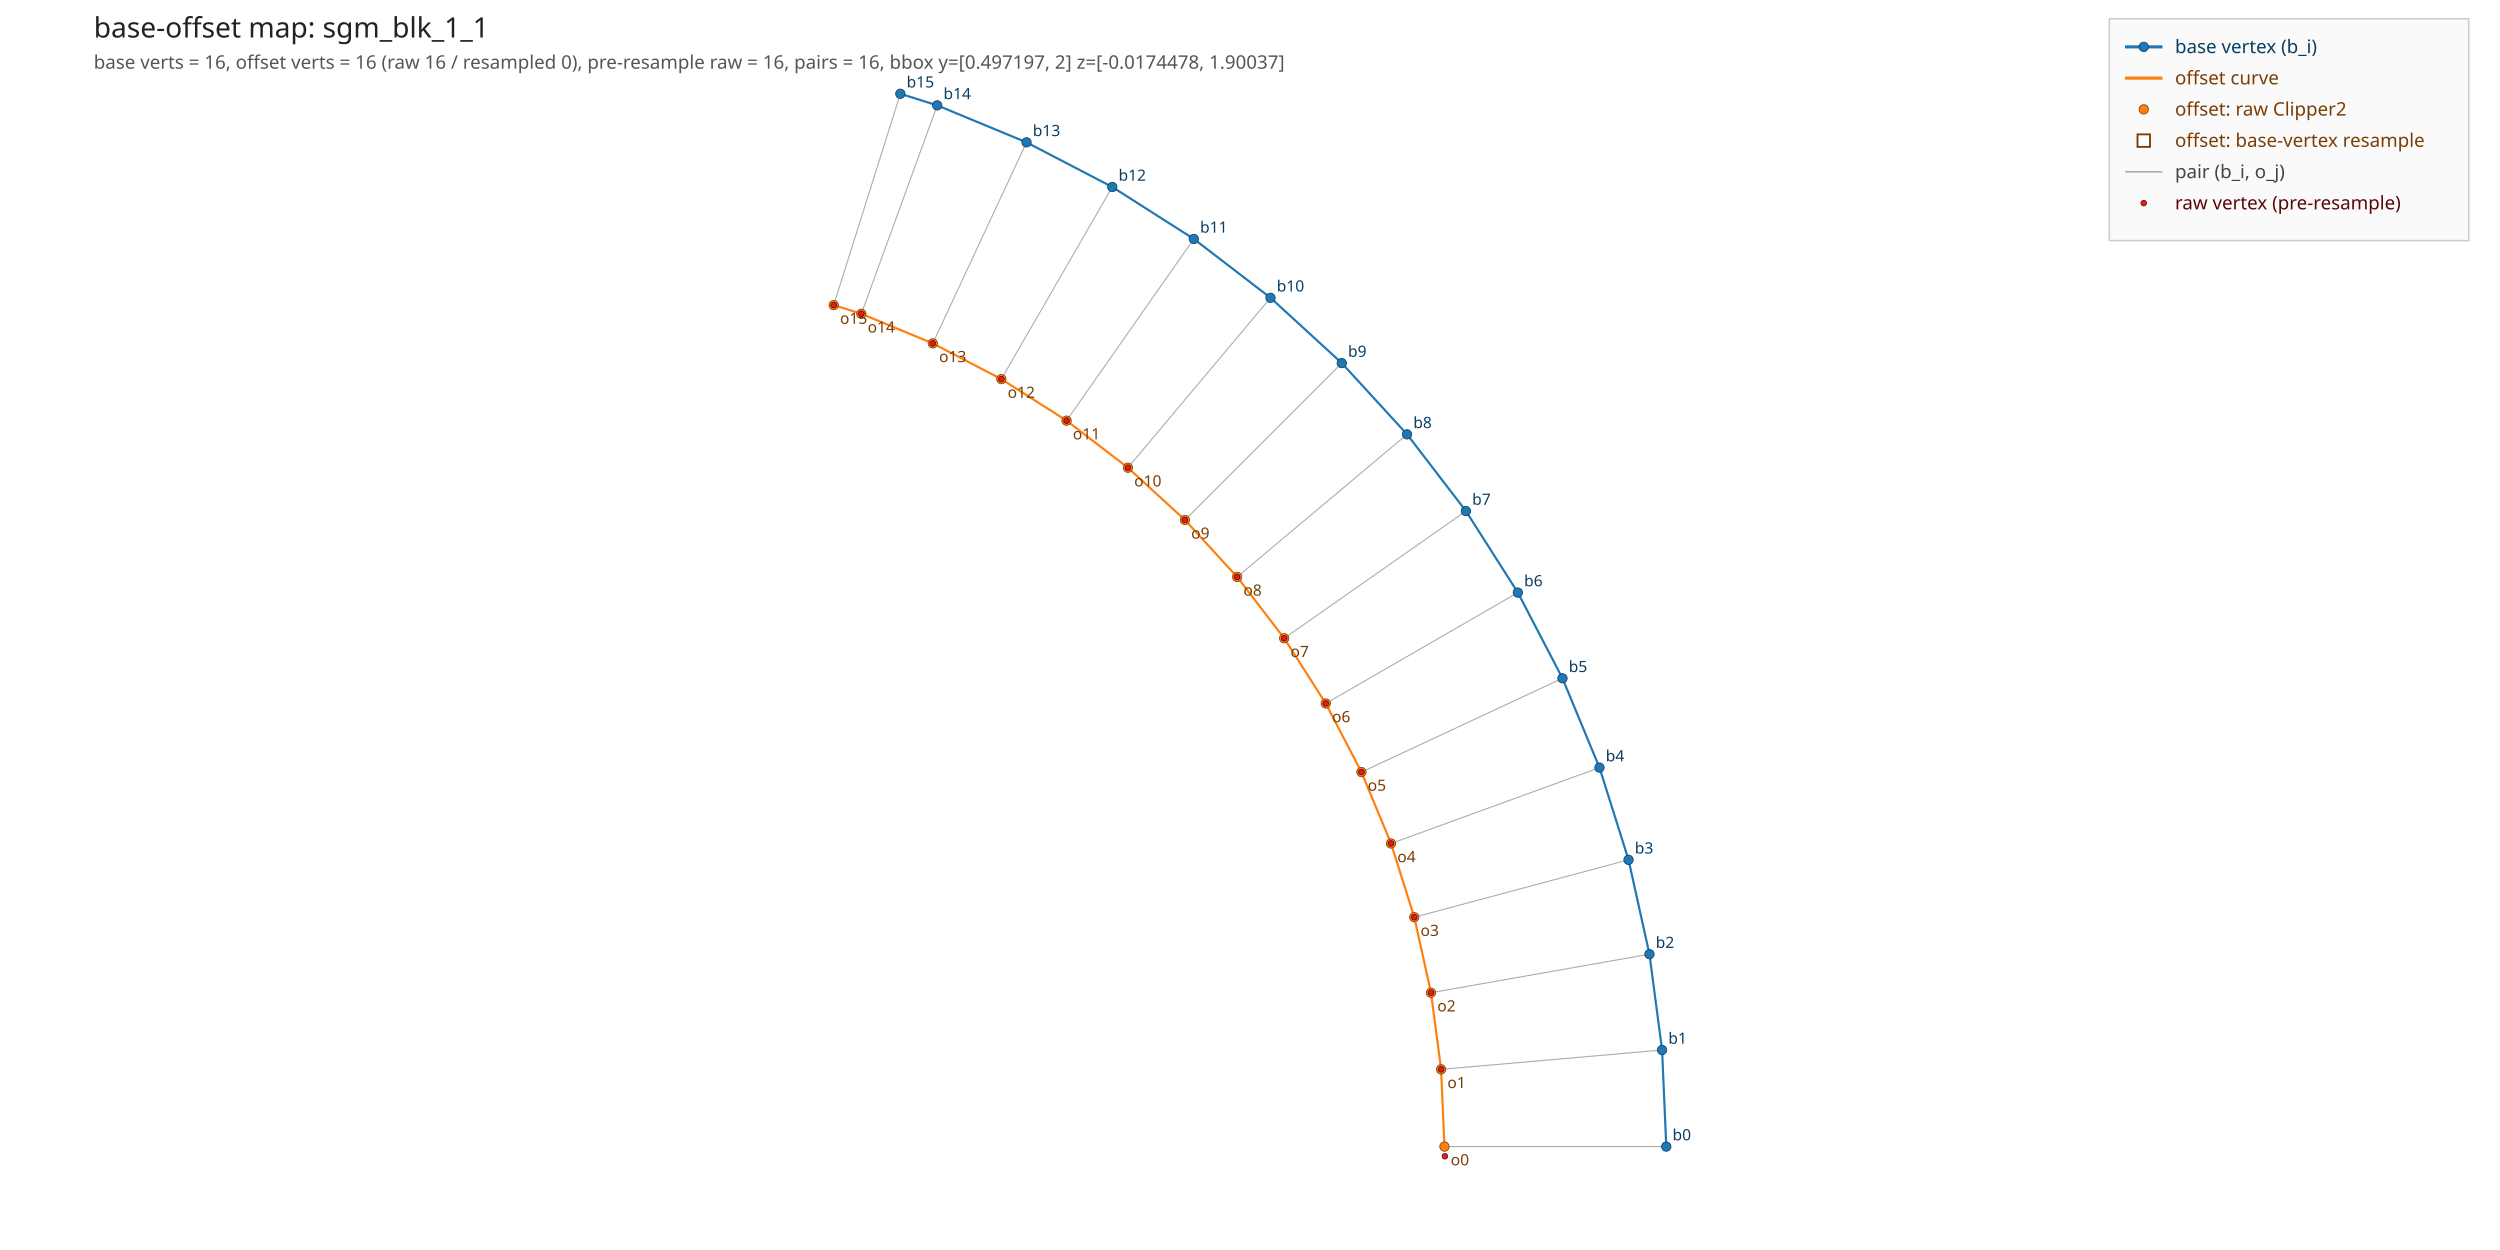
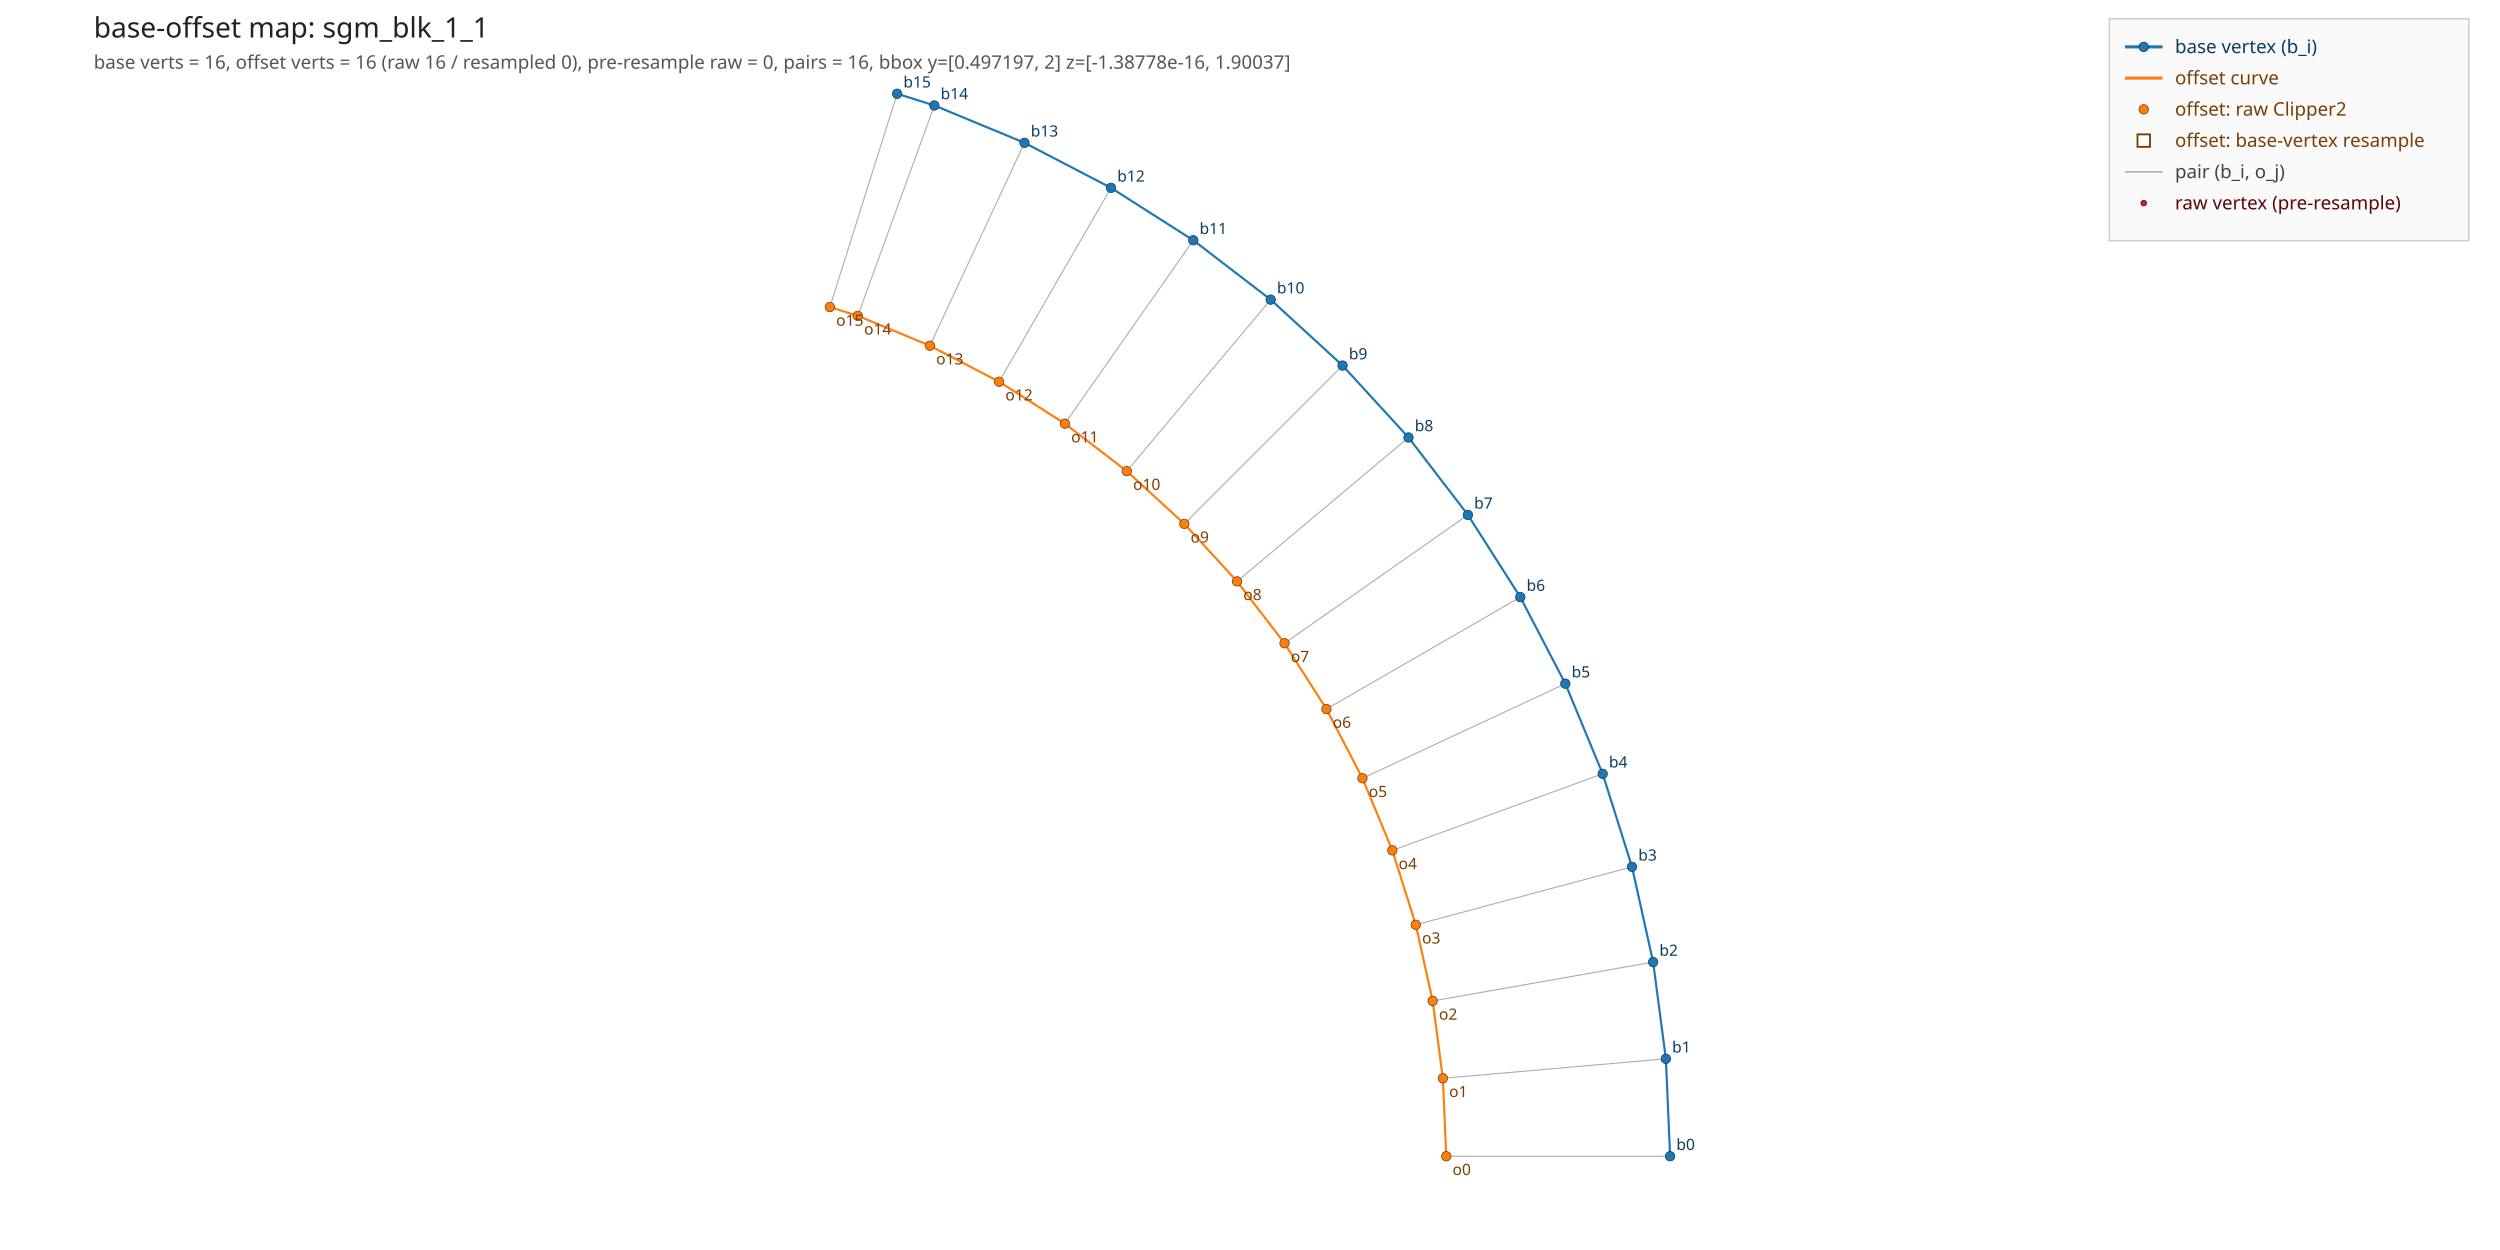
<svg xmlns="http://www.w3.org/2000/svg" viewBox="0 0 1600 800" width="1600" height="800">
  <rect width="100%" height="100%" fill="white" />
  <text x="60" y="24" font-family="sans-serif" font-size="18" fill="#222">base-offset map: sgm_blk_1_1</text>
-   <text x="60" y="44" font-family="sans-serif" font-size="12" fill="#555">base verts = 16,  offset verts = 16 (raw 16 / resampled 0),  pre-resample raw = 16,  pairs = 16,  bbox y=[0.497197, 2]  z=[-0.0174478, 1.90037]</text>
+   <text x="60" y="44" font-family="sans-serif" font-size="12" fill="#555">base verts = 16,  offset verts = 16 (raw 16 / resampled 0),  pre-resample raw = 0,  pairs = 16,  bbox y=[0.497197, 2]  z=[-1.38778e-16, 1.90037]</text>
  <g stroke="#888" stroke-width="0.7" opacity="0.7">
-     <line x1="1066.42" y1="733.814" x2="924.461" y2="733.814" />
-     <line x1="1063.73" y1="672.008" x2="922.303" y2="684.381" />
-     <line x1="1055.65" y1="610.673" x2="915.844" y2="635.325" />
-     <line x1="1042.26" y1="550.275" x2="905.135" y2="587.018" />
-     <line x1="1023.66" y1="491.274" x2="890.256" y2="539.828" />
-     <line x1="999.983" y1="434.119" x2="871.321" y2="494.115" />
-     <line x1="971.417" y1="379.244" x2="848.474" y2="450.226" />
-     <line x1="938.178" y1="327.068" x2="821.888" y2="408.495" />
-     <line x1="900.517" y1="277.988" x2="791.767" y2="369.24" />
-     <line x1="858.722" y1="232.377" x2="758.339" y2="332.76" />
-     <line x1="813.111" y1="190.582" x2="721.859" y2="299.332" />
-     <line x1="764.03" y1="152.921" x2="682.604" y2="269.21" />
-     <line x1="711.855" y1="119.681" x2="640.873" y2="242.625" />
-     <line x1="656.98" y1="91.116" x2="596.984" y2="219.778" />
-     <line x1="599.825" y1="67.441" x2="551.271" y2="200.843" />
-     <line x1="576.225" y1="60" x2="533.576" y2="195.264" />
+     <line x1="1068.87" y1="740" x2="925.604" y2="740" />
+     <line x1="1066.15" y1="677.627" x2="923.426" y2="690.113" />
+     <line x1="1058" y1="615.729" x2="916.908" y2="640.607" />
+     <line x1="1044.48" y1="554.776" x2="906.1" y2="591.856" />
+     <line x1="1025.71" y1="495.233" x2="891.085" y2="544.233" />
+     <line x1="1001.82" y1="437.553" x2="871.976" y2="498.1" />
+     <line x1="972.991" y1="382.175" x2="848.919" y2="453.808" />
+     <line x1="939.446" y1="329.52" x2="822.089" y2="411.694" />
+     <line x1="901.44" y1="279.989" x2="791.692" y2="372.079" />
+     <line x1="859.261" y1="233.959" x2="757.957" y2="335.264" />
+     <line x1="813.231" y1="191.781" x2="721.141" y2="301.529" />
+     <line x1="763.7" y1="153.774" x2="681.526" y2="271.131" />
+     <line x1="711.045" y1="120.229" x2="639.412" y2="244.302" />
+     <line x1="655.667" y1="91.401" x2="595.12" y2="221.245" />
+     <line x1="597.987" y1="67.51" x2="548.987" y2="202.136" />
+     <line x1="574.17" y1="60" x2="531.13" y2="196.505" />
  </g>
-   <polyline fill="none" stroke="#1f77b4" stroke-width="1.4" points="1066.42,733.814 1063.73,672.008 1055.65,610.673 1042.26,550.275 1023.66,491.274 999.983,434.119 971.417,379.244 938.178,327.068 900.517,277.988 858.722,232.377 813.111,190.582 764.03,152.921 711.855,119.681 656.98,91.116 599.825,67.441 576.225,60 " />
-   <polyline fill="none" stroke="#ff7f0e" stroke-width="1.4" points="924.461,733.814 922.303,684.381 915.844,635.325 905.135,587.018 890.256,539.828 871.321,494.115 848.474,450.226 821.888,408.495 791.767,369.24 758.339,332.76 721.859,299.332 682.604,269.21 640.873,242.625 596.984,219.778 551.271,200.843 533.576,195.264 " />
-   <circle cx="1066.42" cy="733.814" r="3" fill="#1f77b4" stroke="#0b3d61" stroke-width="0.5" />
-   <text x="1070.42" y="729.814" font-family="sans-serif" font-size="10" fill="#0b3d61">b0</text>
-   <circle cx="1063.73" cy="672.008" r="3" fill="#1f77b4" stroke="#0b3d61" stroke-width="0.5" />
-   <text x="1067.73" y="668.008" font-family="sans-serif" font-size="10" fill="#0b3d61">b1</text>
-   <circle cx="1055.65" cy="610.673" r="3" fill="#1f77b4" stroke="#0b3d61" stroke-width="0.5" />
-   <text x="1059.65" y="606.673" font-family="sans-serif" font-size="10" fill="#0b3d61">b2</text>
-   <circle cx="1042.26" cy="550.275" r="3" fill="#1f77b4" stroke="#0b3d61" stroke-width="0.5" />
-   <text x="1046.26" y="546.275" font-family="sans-serif" font-size="10" fill="#0b3d61">b3</text>
-   <circle cx="1023.66" cy="491.274" r="3" fill="#1f77b4" stroke="#0b3d61" stroke-width="0.5" />
-   <text x="1027.66" y="487.274" font-family="sans-serif" font-size="10" fill="#0b3d61">b4</text>
-   <circle cx="999.983" cy="434.119" r="3" fill="#1f77b4" stroke="#0b3d61" stroke-width="0.5" />
-   <text x="1003.98" y="430.119" font-family="sans-serif" font-size="10" fill="#0b3d61">b5</text>
-   <circle cx="971.417" cy="379.244" r="3" fill="#1f77b4" stroke="#0b3d61" stroke-width="0.5" />
-   <text x="975.417" y="375.244" font-family="sans-serif" font-size="10" fill="#0b3d61">b6</text>
-   <circle cx="938.178" cy="327.068" r="3" fill="#1f77b4" stroke="#0b3d61" stroke-width="0.5" />
-   <text x="942.178" y="323.068" font-family="sans-serif" font-size="10" fill="#0b3d61">b7</text>
-   <circle cx="900.517" cy="277.988" r="3" fill="#1f77b4" stroke="#0b3d61" stroke-width="0.5" />
-   <text x="904.517" y="273.988" font-family="sans-serif" font-size="10" fill="#0b3d61">b8</text>
-   <circle cx="858.722" cy="232.377" r="3" fill="#1f77b4" stroke="#0b3d61" stroke-width="0.5" />
-   <text x="862.722" y="228.377" font-family="sans-serif" font-size="10" fill="#0b3d61">b9</text>
-   <circle cx="813.111" cy="190.582" r="3" fill="#1f77b4" stroke="#0b3d61" stroke-width="0.5" />
-   <text x="817.111" y="186.582" font-family="sans-serif" font-size="10" fill="#0b3d61">b10</text>
-   <circle cx="764.03" cy="152.921" r="3" fill="#1f77b4" stroke="#0b3d61" stroke-width="0.5" />
-   <text x="768.03" y="148.921" font-family="sans-serif" font-size="10" fill="#0b3d61">b11</text>
-   <circle cx="711.855" cy="119.681" r="3" fill="#1f77b4" stroke="#0b3d61" stroke-width="0.5" />
-   <text x="715.855" y="115.681" font-family="sans-serif" font-size="10" fill="#0b3d61">b12</text>
-   <circle cx="656.98" cy="91.116" r="3" fill="#1f77b4" stroke="#0b3d61" stroke-width="0.5" />
-   <text x="660.98" y="87.116" font-family="sans-serif" font-size="10" fill="#0b3d61">b13</text>
-   <circle cx="599.825" cy="67.441" r="3" fill="#1f77b4" stroke="#0b3d61" stroke-width="0.5" />
-   <text x="603.825" y="63.441" font-family="sans-serif" font-size="10" fill="#0b3d61">b14</text>
-   <circle cx="576.225" cy="60" r="3" fill="#1f77b4" stroke="#0b3d61" stroke-width="0.5" />
-   <text x="580.225" y="56" font-family="sans-serif" font-size="10" fill="#0b3d61">b15</text>
-   <circle cx="924.461" cy="733.814" r="3" fill="#ff7f0e" stroke="#7a3d05" stroke-width="0.5" />
-   <text x="928.461" y="745.814" font-family="sans-serif" font-size="10" fill="#7a3d05">o0</text>
-   <circle cx="922.303" cy="684.381" r="3" fill="#ff7f0e" stroke="#7a3d05" stroke-width="0.5" />
-   <text x="926.303" y="696.381" font-family="sans-serif" font-size="10" fill="#7a3d05">o1</text>
-   <circle cx="915.844" cy="635.325" r="3" fill="#ff7f0e" stroke="#7a3d05" stroke-width="0.5" />
-   <text x="919.844" y="647.325" font-family="sans-serif" font-size="10" fill="#7a3d05">o2</text>
-   <circle cx="905.135" cy="587.018" r="3" fill="#ff7f0e" stroke="#7a3d05" stroke-width="0.5" />
-   <text x="909.135" y="599.018" font-family="sans-serif" font-size="10" fill="#7a3d05">o3</text>
-   <circle cx="890.256" cy="539.828" r="3" fill="#ff7f0e" stroke="#7a3d05" stroke-width="0.5" />
-   <text x="894.256" y="551.828" font-family="sans-serif" font-size="10" fill="#7a3d05">o4</text>
-   <circle cx="871.321" cy="494.115" r="3" fill="#ff7f0e" stroke="#7a3d05" stroke-width="0.5" />
-   <text x="875.321" y="506.115" font-family="sans-serif" font-size="10" fill="#7a3d05">o5</text>
-   <circle cx="848.474" cy="450.226" r="3" fill="#ff7f0e" stroke="#7a3d05" stroke-width="0.5" />
-   <text x="852.474" y="462.226" font-family="sans-serif" font-size="10" fill="#7a3d05">o6</text>
-   <circle cx="821.888" cy="408.495" r="3" fill="#ff7f0e" stroke="#7a3d05" stroke-width="0.5" />
-   <text x="825.888" y="420.495" font-family="sans-serif" font-size="10" fill="#7a3d05">o7</text>
-   <circle cx="791.767" cy="369.24" r="3" fill="#ff7f0e" stroke="#7a3d05" stroke-width="0.5" />
-   <text x="795.767" y="381.24" font-family="sans-serif" font-size="10" fill="#7a3d05">o8</text>
-   <circle cx="758.339" cy="332.76" r="3" fill="#ff7f0e" stroke="#7a3d05" stroke-width="0.5" />
-   <text x="762.339" y="344.76" font-family="sans-serif" font-size="10" fill="#7a3d05">o9</text>
-   <circle cx="721.859" cy="299.332" r="3" fill="#ff7f0e" stroke="#7a3d05" stroke-width="0.5" />
-   <text x="725.859" y="311.332" font-family="sans-serif" font-size="10" fill="#7a3d05">o10</text>
-   <circle cx="682.604" cy="269.21" r="3" fill="#ff7f0e" stroke="#7a3d05" stroke-width="0.5" />
-   <text x="686.604" y="281.21" font-family="sans-serif" font-size="10" fill="#7a3d05">o11</text>
-   <circle cx="640.873" cy="242.625" r="3" fill="#ff7f0e" stroke="#7a3d05" stroke-width="0.5" />
-   <text x="644.873" y="254.625" font-family="sans-serif" font-size="10" fill="#7a3d05">o12</text>
-   <circle cx="596.984" cy="219.778" r="3" fill="#ff7f0e" stroke="#7a3d05" stroke-width="0.5" />
-   <text x="600.984" y="231.778" font-family="sans-serif" font-size="10" fill="#7a3d05">o13</text>
-   <circle cx="551.271" cy="200.843" r="3" fill="#ff7f0e" stroke="#7a3d05" stroke-width="0.5" />
-   <text x="555.271" y="212.843" font-family="sans-serif" font-size="10" fill="#7a3d05">o14</text>
-   <circle cx="533.576" cy="195.264" r="3" fill="#ff7f0e" stroke="#7a3d05" stroke-width="0.5" />
-   <text x="537.576" y="207.264" font-family="sans-serif" font-size="10" fill="#7a3d05">o15</text>
-   <circle cx="924.731" cy="740" r="1.8" fill="#e41a1c" stroke="#5a0606" stroke-width="0.5" />
-   <circle cx="922.303" cy="684.381" r="1.8" fill="#e41a1c" stroke="#5a0606" stroke-width="0.5" />
-   <circle cx="915.844" cy="635.325" r="1.8" fill="#e41a1c" stroke="#5a0606" stroke-width="0.5" />
-   <circle cx="905.135" cy="587.018" r="1.8" fill="#e41a1c" stroke="#5a0606" stroke-width="0.5" />
-   <circle cx="890.256" cy="539.828" r="1.8" fill="#e41a1c" stroke="#5a0606" stroke-width="0.5" />
-   <circle cx="871.321" cy="494.115" r="1.8" fill="#e41a1c" stroke="#5a0606" stroke-width="0.5" />
-   <circle cx="848.474" cy="450.226" r="1.8" fill="#e41a1c" stroke="#5a0606" stroke-width="0.5" />
-   <circle cx="821.888" cy="408.495" r="1.8" fill="#e41a1c" stroke="#5a0606" stroke-width="0.5" />
-   <circle cx="791.767" cy="369.24" r="1.8" fill="#e41a1c" stroke="#5a0606" stroke-width="0.5" />
-   <circle cx="758.339" cy="332.76" r="1.8" fill="#e41a1c" stroke="#5a0606" stroke-width="0.5" />
-   <circle cx="721.859" cy="299.332" r="1.8" fill="#e41a1c" stroke="#5a0606" stroke-width="0.5" />
-   <circle cx="682.604" cy="269.21" r="1.8" fill="#e41a1c" stroke="#5a0606" stroke-width="0.5" />
-   <circle cx="640.873" cy="242.625" r="1.8" fill="#e41a1c" stroke="#5a0606" stroke-width="0.5" />
-   <circle cx="596.984" cy="219.778" r="1.8" fill="#e41a1c" stroke="#5a0606" stroke-width="0.5" />
-   <circle cx="551.271" cy="200.843" r="1.8" fill="#e41a1c" stroke="#5a0606" stroke-width="0.5" />
-   <circle cx="533.576" cy="195.264" r="1.8" fill="#e41a1c" stroke="#5a0606" stroke-width="0.5" />
+   <polyline fill="none" stroke="#1f77b4" stroke-width="1.4" points="1068.87,740 1066.15,677.627 1058,615.729 1044.48,554.776 1025.71,495.233 1001.82,437.553 972.991,382.175 939.446,329.52 901.44,279.989 859.261,233.959 813.231,191.781 763.7,153.774 711.045,120.229 655.667,91.401 597.987,67.51 574.17,60 " />
+   <polyline fill="none" stroke="#ff7f0e" stroke-width="1.4" points="925.604,740 923.426,690.113 916.908,640.607 906.1,591.856 891.085,544.233 871.976,498.1 848.919,453.808 822.089,411.694 791.692,372.079 757.957,335.264 721.141,301.529 681.526,271.131 639.412,244.302 595.12,221.245 548.987,202.136 531.13,196.505 " />
+   <circle cx="1068.87" cy="740" r="3" fill="#1f77b4" stroke="#0b3d61" stroke-width="0.5" />
+   <text x="1072.87" y="736" font-family="sans-serif" font-size="10" fill="#0b3d61">b0</text>
+   <circle cx="1066.15" cy="677.627" r="3" fill="#1f77b4" stroke="#0b3d61" stroke-width="0.5" />
+   <text x="1070.15" y="673.627" font-family="sans-serif" font-size="10" fill="#0b3d61">b1</text>
+   <circle cx="1058" cy="615.729" r="3" fill="#1f77b4" stroke="#0b3d61" stroke-width="0.5" />
+   <text x="1062" y="611.729" font-family="sans-serif" font-size="10" fill="#0b3d61">b2</text>
+   <circle cx="1044.48" cy="554.776" r="3" fill="#1f77b4" stroke="#0b3d61" stroke-width="0.5" />
+   <text x="1048.48" y="550.776" font-family="sans-serif" font-size="10" fill="#0b3d61">b3</text>
+   <circle cx="1025.71" cy="495.233" r="3" fill="#1f77b4" stroke="#0b3d61" stroke-width="0.5" />
+   <text x="1029.71" y="491.233" font-family="sans-serif" font-size="10" fill="#0b3d61">b4</text>
+   <circle cx="1001.82" cy="437.553" r="3" fill="#1f77b4" stroke="#0b3d61" stroke-width="0.5" />
+   <text x="1005.82" y="433.553" font-family="sans-serif" font-size="10" fill="#0b3d61">b5</text>
+   <circle cx="972.991" cy="382.175" r="3" fill="#1f77b4" stroke="#0b3d61" stroke-width="0.5" />
+   <text x="976.991" y="378.175" font-family="sans-serif" font-size="10" fill="#0b3d61">b6</text>
+   <circle cx="939.446" cy="329.52" r="3" fill="#1f77b4" stroke="#0b3d61" stroke-width="0.5" />
+   <text x="943.446" y="325.52" font-family="sans-serif" font-size="10" fill="#0b3d61">b7</text>
+   <circle cx="901.44" cy="279.989" r="3" fill="#1f77b4" stroke="#0b3d61" stroke-width="0.5" />
+   <text x="905.44" y="275.989" font-family="sans-serif" font-size="10" fill="#0b3d61">b8</text>
+   <circle cx="859.261" cy="233.959" r="3" fill="#1f77b4" stroke="#0b3d61" stroke-width="0.5" />
+   <text x="863.261" y="229.959" font-family="sans-serif" font-size="10" fill="#0b3d61">b9</text>
+   <circle cx="813.231" cy="191.781" r="3" fill="#1f77b4" stroke="#0b3d61" stroke-width="0.5" />
+   <text x="817.231" y="187.781" font-family="sans-serif" font-size="10" fill="#0b3d61">b10</text>
+   <circle cx="763.7" cy="153.774" r="3" fill="#1f77b4" stroke="#0b3d61" stroke-width="0.5" />
+   <text x="767.7" y="149.774" font-family="sans-serif" font-size="10" fill="#0b3d61">b11</text>
+   <circle cx="711.045" cy="120.229" r="3" fill="#1f77b4" stroke="#0b3d61" stroke-width="0.5" />
+   <text x="715.045" y="116.229" font-family="sans-serif" font-size="10" fill="#0b3d61">b12</text>
+   <circle cx="655.667" cy="91.401" r="3" fill="#1f77b4" stroke="#0b3d61" stroke-width="0.5" />
+   <text x="659.667" y="87.401" font-family="sans-serif" font-size="10" fill="#0b3d61">b13</text>
+   <circle cx="597.987" cy="67.51" r="3" fill="#1f77b4" stroke="#0b3d61" stroke-width="0.5" />
+   <text x="601.987" y="63.51" font-family="sans-serif" font-size="10" fill="#0b3d61">b14</text>
+   <circle cx="574.17" cy="60" r="3" fill="#1f77b4" stroke="#0b3d61" stroke-width="0.5" />
+   <text x="578.17" y="56" font-family="sans-serif" font-size="10" fill="#0b3d61">b15</text>
+   <circle cx="925.604" cy="740" r="3" fill="#ff7f0e" stroke="#7a3d05" stroke-width="0.5" />
+   <text x="929.604" y="752" font-family="sans-serif" font-size="10" fill="#7a3d05">o0</text>
+   <circle cx="923.426" cy="690.113" r="3" fill="#ff7f0e" stroke="#7a3d05" stroke-width="0.5" />
+   <text x="927.426" y="702.113" font-family="sans-serif" font-size="10" fill="#7a3d05">o1</text>
+   <circle cx="916.908" cy="640.607" r="3" fill="#ff7f0e" stroke="#7a3d05" stroke-width="0.5" />
+   <text x="920.908" y="652.607" font-family="sans-serif" font-size="10" fill="#7a3d05">o2</text>
+   <circle cx="906.1" cy="591.856" r="3" fill="#ff7f0e" stroke="#7a3d05" stroke-width="0.5" />
+   <text x="910.1" y="603.856" font-family="sans-serif" font-size="10" fill="#7a3d05">o3</text>
+   <circle cx="891.085" cy="544.233" r="3" fill="#ff7f0e" stroke="#7a3d05" stroke-width="0.5" />
+   <text x="895.085" y="556.233" font-family="sans-serif" font-size="10" fill="#7a3d05">o4</text>
+   <circle cx="871.976" cy="498.1" r="3" fill="#ff7f0e" stroke="#7a3d05" stroke-width="0.5" />
+   <text x="875.976" y="510.1" font-family="sans-serif" font-size="10" fill="#7a3d05">o5</text>
+   <circle cx="848.919" cy="453.808" r="3" fill="#ff7f0e" stroke="#7a3d05" stroke-width="0.5" />
+   <text x="852.919" y="465.808" font-family="sans-serif" font-size="10" fill="#7a3d05">o6</text>
+   <circle cx="822.089" cy="411.694" r="3" fill="#ff7f0e" stroke="#7a3d05" stroke-width="0.5" />
+   <text x="826.089" y="423.694" font-family="sans-serif" font-size="10" fill="#7a3d05">o7</text>
+   <circle cx="791.692" cy="372.079" r="3" fill="#ff7f0e" stroke="#7a3d05" stroke-width="0.5" />
+   <text x="795.692" y="384.079" font-family="sans-serif" font-size="10" fill="#7a3d05">o8</text>
+   <circle cx="757.957" cy="335.264" r="3" fill="#ff7f0e" stroke="#7a3d05" stroke-width="0.5" />
+   <text x="761.957" y="347.264" font-family="sans-serif" font-size="10" fill="#7a3d05">o9</text>
+   <circle cx="721.141" cy="301.529" r="3" fill="#ff7f0e" stroke="#7a3d05" stroke-width="0.5" />
+   <text x="725.141" y="313.529" font-family="sans-serif" font-size="10" fill="#7a3d05">o10</text>
+   <circle cx="681.526" cy="271.131" r="3" fill="#ff7f0e" stroke="#7a3d05" stroke-width="0.5" />
+   <text x="685.526" y="283.131" font-family="sans-serif" font-size="10" fill="#7a3d05">o11</text>
+   <circle cx="639.412" cy="244.302" r="3" fill="#ff7f0e" stroke="#7a3d05" stroke-width="0.5" />
+   <text x="643.412" y="256.302" font-family="sans-serif" font-size="10" fill="#7a3d05">o12</text>
+   <circle cx="595.12" cy="221.245" r="3" fill="#ff7f0e" stroke="#7a3d05" stroke-width="0.5" />
+   <text x="599.12" y="233.245" font-family="sans-serif" font-size="10" fill="#7a3d05">o13</text>
+   <circle cx="548.987" cy="202.136" r="3" fill="#ff7f0e" stroke="#7a3d05" stroke-width="0.5" />
+   <text x="552.987" y="214.136" font-family="sans-serif" font-size="10" fill="#7a3d05">o14</text>
+   <circle cx="531.13" cy="196.505" r="3" fill="#ff7f0e" stroke="#7a3d05" stroke-width="0.5" />
+   <text x="535.13" y="208.505" font-family="sans-serif" font-size="10" fill="#7a3d05">o15</text>
  <g font-family="sans-serif" font-size="12">
    <rect x="1350" y="12" width="230" height="142" fill="#fafafa" stroke="#ccc" />
    <line x1="1360" y1="30" x2="1384" y2="30" stroke="#1f77b4" stroke-width="2" />
    <circle cx="1372" cy="30" r="3" fill="#1f77b4" stroke="#0b3d61" stroke-width="0.5" />
    <text x="1392" y="34" font-family="sans-serif" font-size="12" fill="#0b3d61">base vertex (b_i)</text>
    <line x1="1360" y1="50" x2="1384" y2="50" stroke="#ff7f0e" stroke-width="2" />
    <text x="1392" y="54" font-family="sans-serif" font-size="12" fill="#7a3d05">offset curve</text>
    <circle cx="1372" cy="70" r="3" fill="#ff7f0e" stroke="#7a3d05" stroke-width="0.5" />
    <text x="1392" y="74" font-family="sans-serif" font-size="12" fill="#7a3d05">offset: raw Clipper2</text>
    <rect x="1368" y="86" width="8" height="8" fill="white" stroke="#7a3d05" stroke-width="1.2" />
    <text x="1392" y="94" font-family="sans-serif" font-size="12" fill="#7a3d05">offset: base-vertex resample</text>
    <line x1="1360" y1="110" x2="1384" y2="110" stroke="#888" stroke-width="0.7" />
    <text x="1392" y="114" font-family="sans-serif" font-size="12" fill="#444">pair (b_i, o_j)</text>
    <circle cx="1372" cy="130" r="1.8" fill="#e41a1c" stroke="#5a0606" stroke-width="0.5" />
    <text x="1392" y="134" font-family="sans-serif" font-size="12" fill="#5a0606">raw vertex (pre-resample)</text>
  </g>
</svg>
